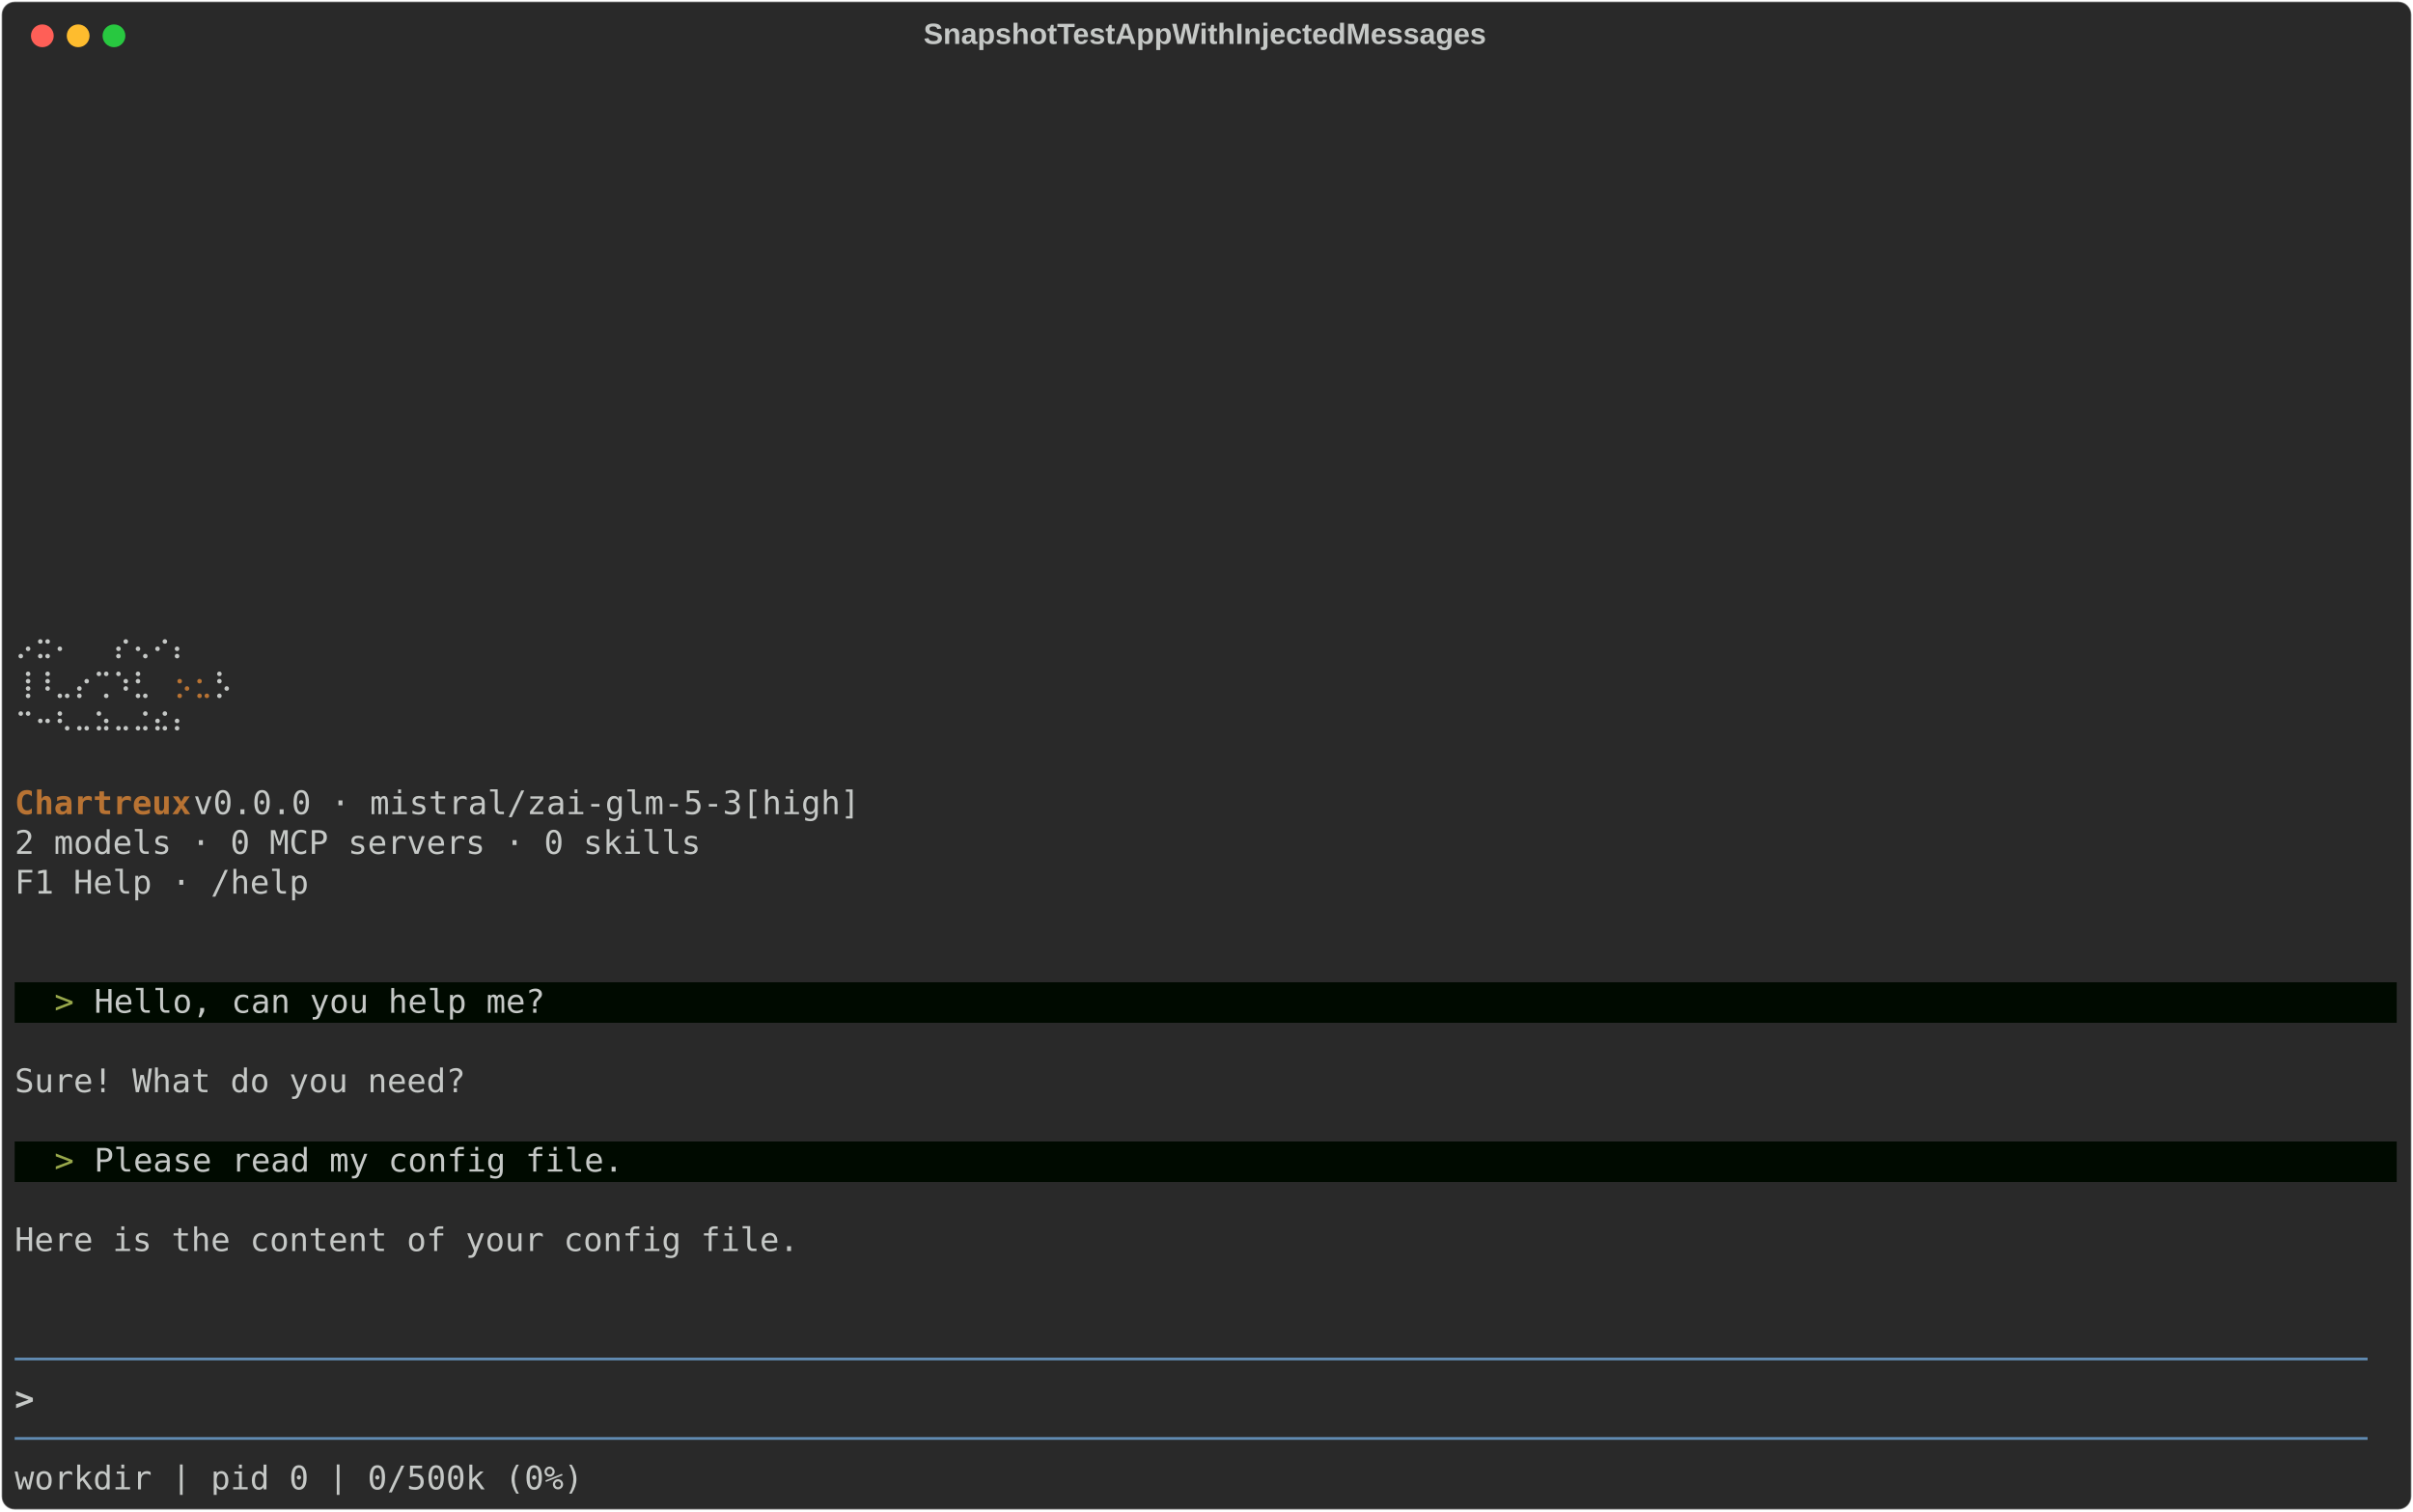
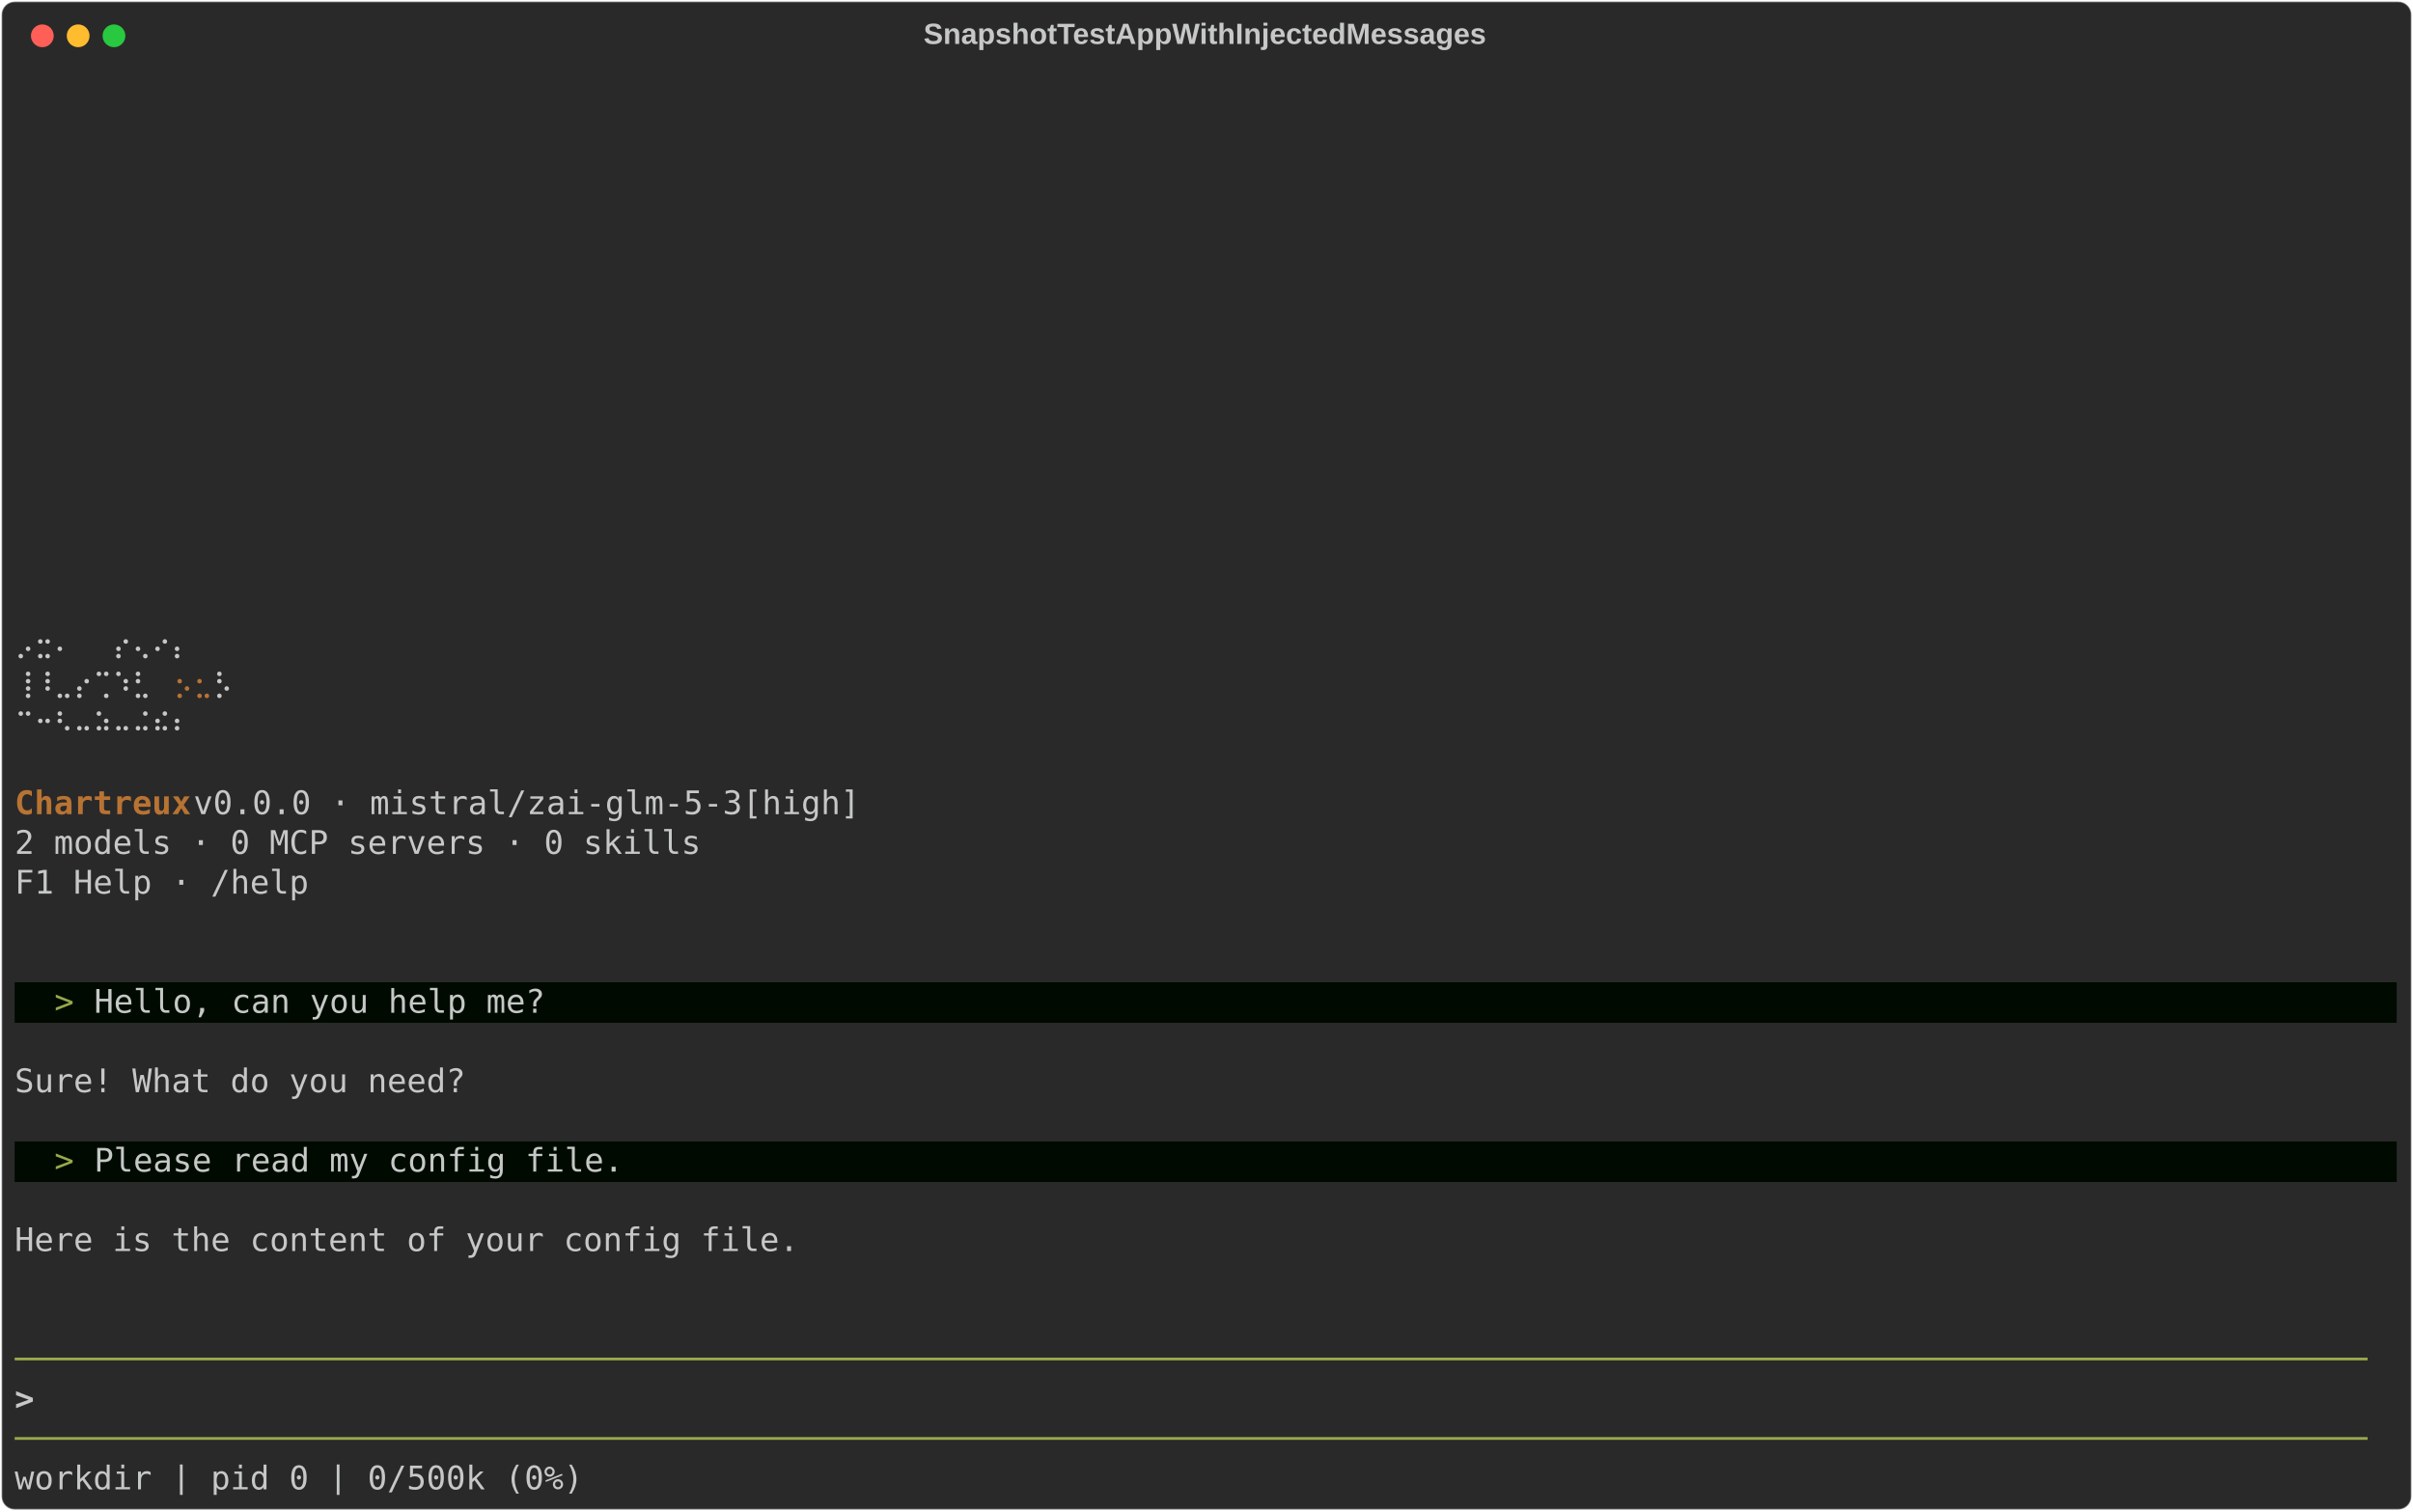
<svg xmlns="http://www.w3.org/2000/svg" class="rich-terminal" viewBox="0 0 1482 928.4">
  <style>

    @font-face {
        font-family: "Fira Code";
        src: local("FiraCode-Regular"),
                url("https://cdnjs.cloudflare.com/ajax/libs/firacode/6.2.0/woff2/FiraCode-Regular.woff2") format("woff2"),
                url("https://cdnjs.cloudflare.com/ajax/libs/firacode/6.2.0/woff/FiraCode-Regular.woff") format("woff");
        font-style: normal;
        font-weight: 400;
    }
    @font-face {
        font-family: "Fira Code";
        src: local("FiraCode-Bold"),
                url("https://cdnjs.cloudflare.com/ajax/libs/firacode/6.2.0/woff2/FiraCode-Bold.woff2") format("woff2"),
                url("https://cdnjs.cloudflare.com/ajax/libs/firacode/6.2.0/woff/FiraCode-Bold.woff") format("woff");
        font-style: bold;
        font-weight: 700;
    }

    .terminal-matrix {
        font-family: Fira Code, monospace;
        font-size: 20px;
        line-height: 24.4px;
        font-variant-east-asian: full-width;
    }

    .terminal-title {
        font-size: 18px;
        font-weight: bold;
        font-family: arial;
    }

    .terminal-r1 { fill: #c5c8c6 }
.terminal-r2 { fill: #b87333 }
.terminal-r3 { fill: #b87333;font-weight: bold }
.terminal-r4 { fill: #98a84b }
- .terminal-r5 { fill: #608ab1 }
- .terminal-r6 { fill: #c5c8c6;font-weight: bold }
+ .terminal-r5 { fill: #c5c8c6;font-weight: bold }
    </style>
  <defs>
    <clipPath id="terminal-clip-terminal">
      <rect x="0" y="0" width="1463.0" height="877.4" />
    </clipPath>
    <clipPath id="terminal-line-0">
      <rect x="0" y="1.5" width="1464" height="24.65" />
    </clipPath>
    <clipPath id="terminal-line-1">
      <rect x="0" y="25.9" width="1464" height="24.65" />
    </clipPath>
    <clipPath id="terminal-line-2">
      <rect x="0" y="50.3" width="1464" height="24.65" />
    </clipPath>
    <clipPath id="terminal-line-3">
      <rect x="0" y="74.7" width="1464" height="24.65" />
    </clipPath>
    <clipPath id="terminal-line-4">
      <rect x="0" y="99.1" width="1464" height="24.65" />
    </clipPath>
    <clipPath id="terminal-line-5">
      <rect x="0" y="123.5" width="1464" height="24.65" />
    </clipPath>
    <clipPath id="terminal-line-6">
      <rect x="0" y="147.9" width="1464" height="24.65" />
    </clipPath>
    <clipPath id="terminal-line-7">
      <rect x="0" y="172.3" width="1464" height="24.65" />
    </clipPath>
    <clipPath id="terminal-line-8">
      <rect x="0" y="196.7" width="1464" height="24.65" />
    </clipPath>
    <clipPath id="terminal-line-9">
      <rect x="0" y="221.1" width="1464" height="24.65" />
    </clipPath>
    <clipPath id="terminal-line-10">
      <rect x="0" y="245.5" width="1464" height="24.65" />
    </clipPath>
    <clipPath id="terminal-line-11">
      <rect x="0" y="269.9" width="1464" height="24.65" />
    </clipPath>
    <clipPath id="terminal-line-12">
      <rect x="0" y="294.3" width="1464" height="24.65" />
    </clipPath>
    <clipPath id="terminal-line-13">
      <rect x="0" y="318.7" width="1464" height="24.65" />
    </clipPath>
    <clipPath id="terminal-line-14">
      <rect x="0" y="343.1" width="1464" height="24.65" />
    </clipPath>
    <clipPath id="terminal-line-15">
      <rect x="0" y="367.5" width="1464" height="24.65" />
    </clipPath>
    <clipPath id="terminal-line-16">
      <rect x="0" y="391.9" width="1464" height="24.65" />
    </clipPath>
    <clipPath id="terminal-line-17">
      <rect x="0" y="416.3" width="1464" height="24.65" />
    </clipPath>
    <clipPath id="terminal-line-18">
      <rect x="0" y="440.7" width="1464" height="24.65" />
    </clipPath>
    <clipPath id="terminal-line-19">
      <rect x="0" y="465.1" width="1464" height="24.65" />
    </clipPath>
    <clipPath id="terminal-line-20">
      <rect x="0" y="489.5" width="1464" height="24.65" />
    </clipPath>
    <clipPath id="terminal-line-21">
      <rect x="0" y="513.9" width="1464" height="24.65" />
    </clipPath>
    <clipPath id="terminal-line-22">
      <rect x="0" y="538.3" width="1464" height="24.65" />
    </clipPath>
    <clipPath id="terminal-line-23">
      <rect x="0" y="562.7" width="1464" height="24.65" />
    </clipPath>
    <clipPath id="terminal-line-24">
      <rect x="0" y="587.1" width="1464" height="24.65" />
    </clipPath>
    <clipPath id="terminal-line-25">
      <rect x="0" y="611.5" width="1464" height="24.65" />
    </clipPath>
    <clipPath id="terminal-line-26">
      <rect x="0" y="635.9" width="1464" height="24.65" />
    </clipPath>
    <clipPath id="terminal-line-27">
      <rect x="0" y="660.3" width="1464" height="24.65" />
    </clipPath>
    <clipPath id="terminal-line-28">
      <rect x="0" y="684.7" width="1464" height="24.65" />
    </clipPath>
    <clipPath id="terminal-line-29">
      <rect x="0" y="709.1" width="1464" height="24.65" />
    </clipPath>
    <clipPath id="terminal-line-30">
      <rect x="0" y="733.5" width="1464" height="24.65" />
    </clipPath>
    <clipPath id="terminal-line-31">
      <rect x="0" y="757.9" width="1464" height="24.65" />
    </clipPath>
    <clipPath id="terminal-line-32">
      <rect x="0" y="782.3" width="1464" height="24.65" />
    </clipPath>
    <clipPath id="terminal-line-33">
      <rect x="0" y="806.7" width="1464" height="24.65" />
    </clipPath>
    <clipPath id="terminal-line-34">
      <rect x="0" y="831.1" width="1464" height="24.65" />
    </clipPath>
  </defs>
  <rect fill="#292929" stroke="rgba(255,255,255,0.35)" stroke-width="1" x="1" y="1" width="1480" height="926.4" rx="8" />
  <text class="terminal-title" fill="#c5c8c6" text-anchor="middle" x="740" y="27">SnapshotTestAppWithInjectedMessages</text>
  <g transform="translate(26,22)">
    <circle cx="0" cy="0" r="7" fill="#ff5f57" />
    <circle cx="22" cy="0" r="7" fill="#febc2e" />
    <circle cx="44" cy="0" r="7" fill="#28c840" />
  </g>
  <g transform="translate(9, 41)" clip-path="url(#terminal-clip-terminal)">
    <rect fill="#000a00" x="0" y="562.7" width="24.4" height="24.65" shape-rendering="crispEdges" />
    <rect fill="#000a00" x="24.4" y="562.7" width="12.2" height="24.65" shape-rendering="crispEdges" />
    <rect fill="#000a00" x="36.6" y="562.7" width="12.2" height="24.65" shape-rendering="crispEdges" />
    <rect fill="#000a00" x="48.8" y="562.7" width="280.6" height="24.65" shape-rendering="crispEdges" />
    <rect fill="#000a00" x="329.4" y="562.7" width="1134.6" height="24.65" shape-rendering="crispEdges" />
    <rect fill="#000a00" x="0" y="660.3" width="24.4" height="24.65" shape-rendering="crispEdges" />
    <rect fill="#000a00" x="24.4" y="660.3" width="12.2" height="24.65" shape-rendering="crispEdges" />
    <rect fill="#000a00" x="36.6" y="660.3" width="12.2" height="24.65" shape-rendering="crispEdges" />
    <rect fill="#000a00" x="48.8" y="660.3" width="329.4" height="24.65" shape-rendering="crispEdges" />
    <rect fill="#000a00" x="378.2" y="660.3" width="1085.8" height="24.65" shape-rendering="crispEdges" />
    <g class="terminal-matrix">
      <text class="terminal-r1" x="1464" y="20" textLength="12.2" clip-path="url(#terminal-line-0)">
</text>
      <text class="terminal-r1" x="1464" y="44.4" textLength="12.2" clip-path="url(#terminal-line-1)">
</text>
      <text class="terminal-r1" x="1464" y="68.8" textLength="12.2" clip-path="url(#terminal-line-2)">
</text>
      <text class="terminal-r1" x="1464" y="93.2" textLength="12.2" clip-path="url(#terminal-line-3)">
</text>
      <text class="terminal-r1" x="1464" y="117.6" textLength="12.2" clip-path="url(#terminal-line-4)">
</text>
      <text class="terminal-r1" x="1464" y="142" textLength="12.2" clip-path="url(#terminal-line-5)">
</text>
      <text class="terminal-r1" x="1464" y="166.4" textLength="12.2" clip-path="url(#terminal-line-6)">
</text>
      <text class="terminal-r1" x="1464" y="190.8" textLength="12.2" clip-path="url(#terminal-line-7)">
</text>
      <text class="terminal-r1" x="1464" y="215.2" textLength="12.2" clip-path="url(#terminal-line-8)">
</text>
      <text class="terminal-r1" x="1464" y="239.6" textLength="12.2" clip-path="url(#terminal-line-9)">
</text>
      <text class="terminal-r1" x="1464" y="264" textLength="12.2" clip-path="url(#terminal-line-10)">
</text>
      <text class="terminal-r1" x="1464" y="288.4" textLength="12.2" clip-path="url(#terminal-line-11)">
</text>
      <text class="terminal-r1" x="1464" y="312.8" textLength="12.2" clip-path="url(#terminal-line-12)">
</text>
      <text class="terminal-r1" x="1464" y="337.2" textLength="12.2" clip-path="url(#terminal-line-13)">
</text>
      <text class="terminal-r1" x="0" y="361.6" textLength="134.2" clip-path="url(#terminal-line-14)">  ⡠⣒⠄  ⡔⢄⠔⡄</text>
      <text class="terminal-r1" x="1464" y="361.6" textLength="12.2" clip-path="url(#terminal-line-14)">
</text>
      <text class="terminal-r1" x="0" y="386" textLength="97.6" clip-path="url(#terminal-line-15)"> ⢸⠸⣀⡔⢉⠱⣃</text>
      <text class="terminal-r2" x="97.6" y="386" textLength="12.2" clip-path="url(#terminal-line-15)">⡢</text>
      <text class="terminal-r2" x="109.8" y="386" textLength="12.2" clip-path="url(#terminal-line-15)">⣂</text>
      <text class="terminal-r1" x="122" y="386" textLength="12.2" clip-path="url(#terminal-line-15)">⡣</text>
      <text class="terminal-r1" x="1464" y="386" textLength="12.2" clip-path="url(#terminal-line-15)">
</text>
      <text class="terminal-r1" x="0" y="410.4" textLength="134.2" clip-path="url(#terminal-line-16)">  ⠉⠒⠣⠤⠵⠤⠬⠮⠆</text>
      <text class="terminal-r1" x="1464" y="410.4" textLength="12.2" clip-path="url(#terminal-line-16)">
</text>
      <text class="terminal-r1" x="1464" y="434.8" textLength="12.2" clip-path="url(#terminal-line-17)">
</text>
      <text class="terminal-r3" x="0" y="459.2" textLength="109.8" clip-path="url(#terminal-line-18)">Chartreux</text>
      <text class="terminal-r1" x="109.8" y="459.2" textLength="427" clip-path="url(#terminal-line-18)"> v0.0.0 · mistral/zai-glm-5-3[high]</text>
      <text class="terminal-r1" x="1464" y="459.2" textLength="12.2" clip-path="url(#terminal-line-18)">
</text>
      <text class="terminal-r1" x="0" y="483.6" textLength="427" clip-path="url(#terminal-line-19)">2 models · 0 MCP servers · 0 skills</text>
      <text class="terminal-r1" x="1464" y="483.6" textLength="12.2" clip-path="url(#terminal-line-19)">
</text>
      <text class="terminal-r1" x="0" y="508" textLength="183" clip-path="url(#terminal-line-20)">F1 Help · /help</text>
      <text class="terminal-r1" x="1464" y="508" textLength="12.2" clip-path="url(#terminal-line-20)">
</text>
      <text class="terminal-r1" x="1464" y="532.4" textLength="12.2" clip-path="url(#terminal-line-21)">
</text>
      <text class="terminal-r1" x="1464" y="556.8" textLength="12.2" clip-path="url(#terminal-line-22)">
</text>
      <text class="terminal-r4" x="24.4" y="581.2" textLength="12.2" clip-path="url(#terminal-line-23)">&gt;</text>
      <text class="terminal-r1" x="48.8" y="581.2" textLength="280.6" clip-path="url(#terminal-line-23)">Hello, can you help me?</text>
      <text class="terminal-r1" x="1464" y="581.2" textLength="12.2" clip-path="url(#terminal-line-23)">
</text>
      <text class="terminal-r1" x="1464" y="605.6" textLength="12.2" clip-path="url(#terminal-line-24)">
</text>
      <text class="terminal-r1" x="0" y="630" textLength="280.6" clip-path="url(#terminal-line-25)">Sure! What do you need?</text>
      <text class="terminal-r1" x="1464" y="630" textLength="12.2" clip-path="url(#terminal-line-25)">
</text>
      <text class="terminal-r1" x="1464" y="654.4" textLength="12.2" clip-path="url(#terminal-line-26)">
</text>
      <text class="terminal-r4" x="24.4" y="678.8" textLength="12.2" clip-path="url(#terminal-line-27)">&gt;</text>
      <text class="terminal-r1" x="48.8" y="678.8" textLength="329.4" clip-path="url(#terminal-line-27)">Please read my config file.</text>
      <text class="terminal-r1" x="1464" y="678.8" textLength="12.2" clip-path="url(#terminal-line-27)">
</text>
      <text class="terminal-r1" x="1464" y="703.2" textLength="12.2" clip-path="url(#terminal-line-28)">
</text>
      <text class="terminal-r1" x="0" y="727.6" textLength="488" clip-path="url(#terminal-line-29)">Here is the content of your config file.</text>
      <text class="terminal-r1" x="1464" y="727.6" textLength="12.2" clip-path="url(#terminal-line-29)">
</text>
      <text class="terminal-r1" x="1464" y="752" textLength="12.2" clip-path="url(#terminal-line-30)">
</text>
      <text class="terminal-r1" x="1464" y="776.4" textLength="12.2" clip-path="url(#terminal-line-31)">
</text>
-       <text class="terminal-r5" x="0" y="800.8" textLength="1464" clip-path="url(#terminal-line-32)">────────────────────────────────────────────────────────────────────────────────────────────────────────────────────────</text>
+       <text class="terminal-r4" x="0" y="800.8" textLength="1464" clip-path="url(#terminal-line-32)">────────────────────────────────────────────────────────────────────────────────────────────────────────────────────────</text>
      <text class="terminal-r1" x="1464" y="800.8" textLength="12.2" clip-path="url(#terminal-line-32)">
</text>
-       <text class="terminal-r6" x="0" y="825.2" textLength="12.2" clip-path="url(#terminal-line-33)">&gt;</text>
+       <text class="terminal-r5" x="0" y="825.2" textLength="12.2" clip-path="url(#terminal-line-33)">&gt;</text>
      <text class="terminal-r1" x="1464" y="825.2" textLength="12.2" clip-path="url(#terminal-line-33)">
</text>
-       <text class="terminal-r5" x="0" y="849.6" textLength="1464" clip-path="url(#terminal-line-34)">────────────────────────────────────────────────────────────────────────────────────────────────────────────────────────</text>
+       <text class="terminal-r4" x="0" y="849.6" textLength="1464" clip-path="url(#terminal-line-34)">────────────────────────────────────────────────────────────────────────────────────────────────────────────────────────</text>
      <text class="terminal-r1" x="1464" y="849.6" textLength="12.2" clip-path="url(#terminal-line-34)">
</text>
      <text class="terminal-r1" x="0" y="874" textLength="353.8" clip-path="url(#terminal-line-35)">workdir | pid 0 | 0/500k (0%)</text>
    </g>
  </g>
</svg>
